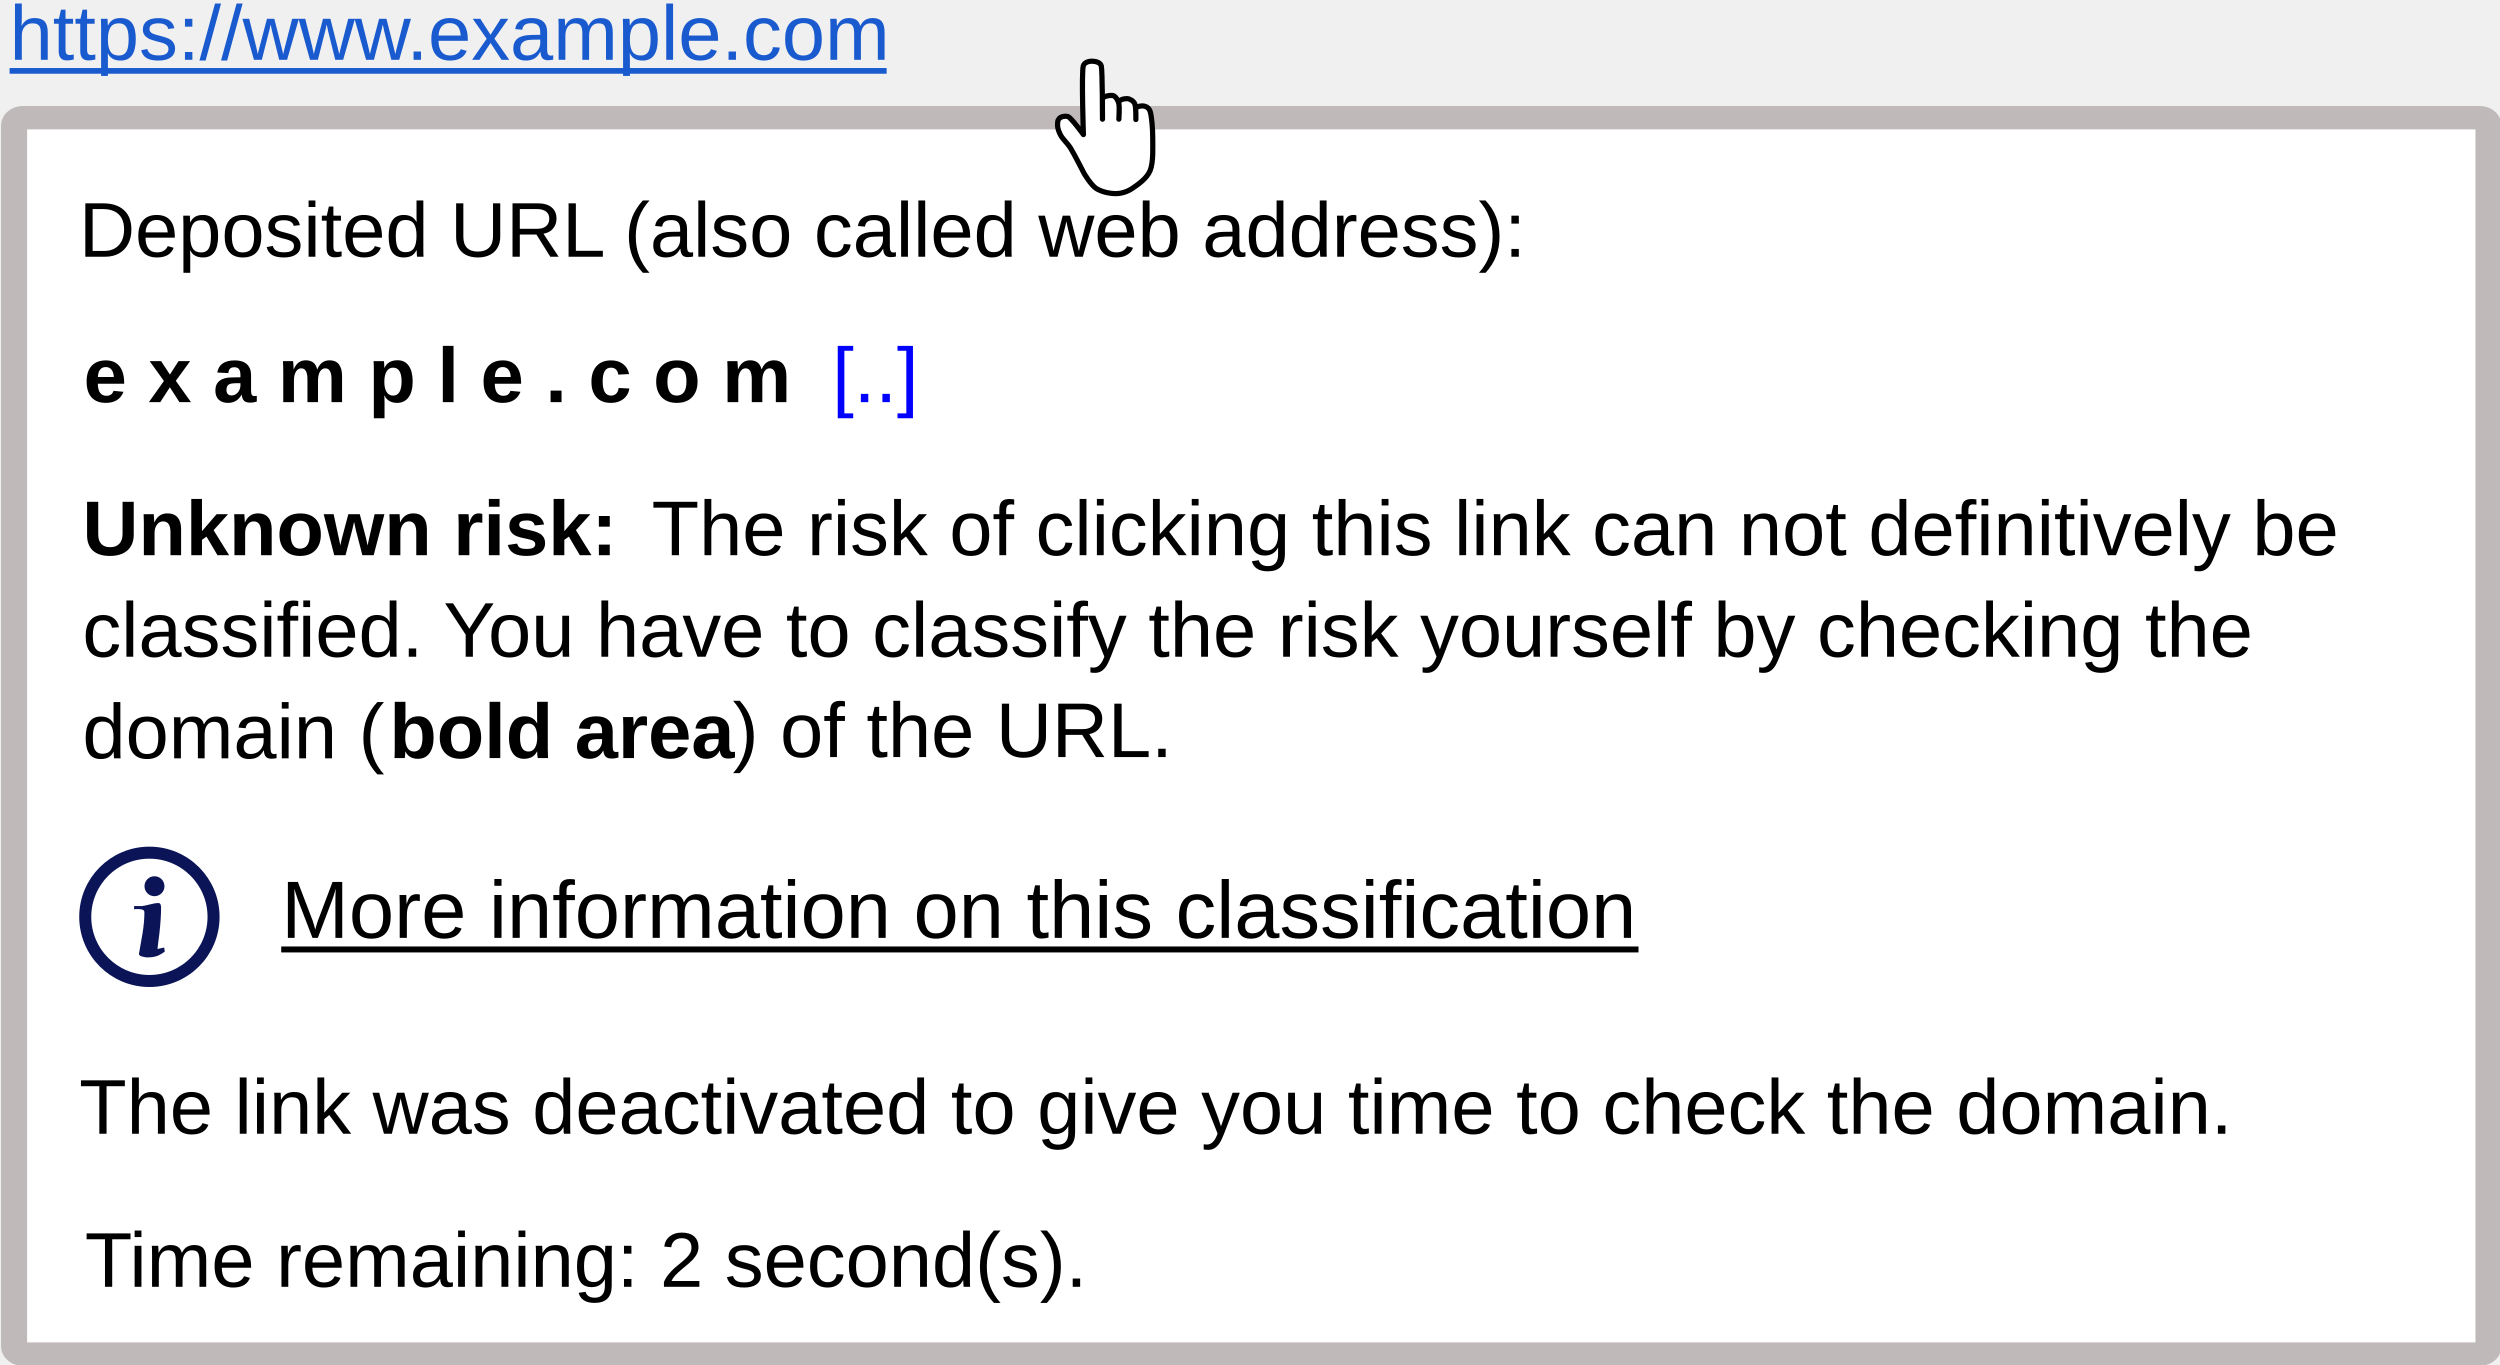
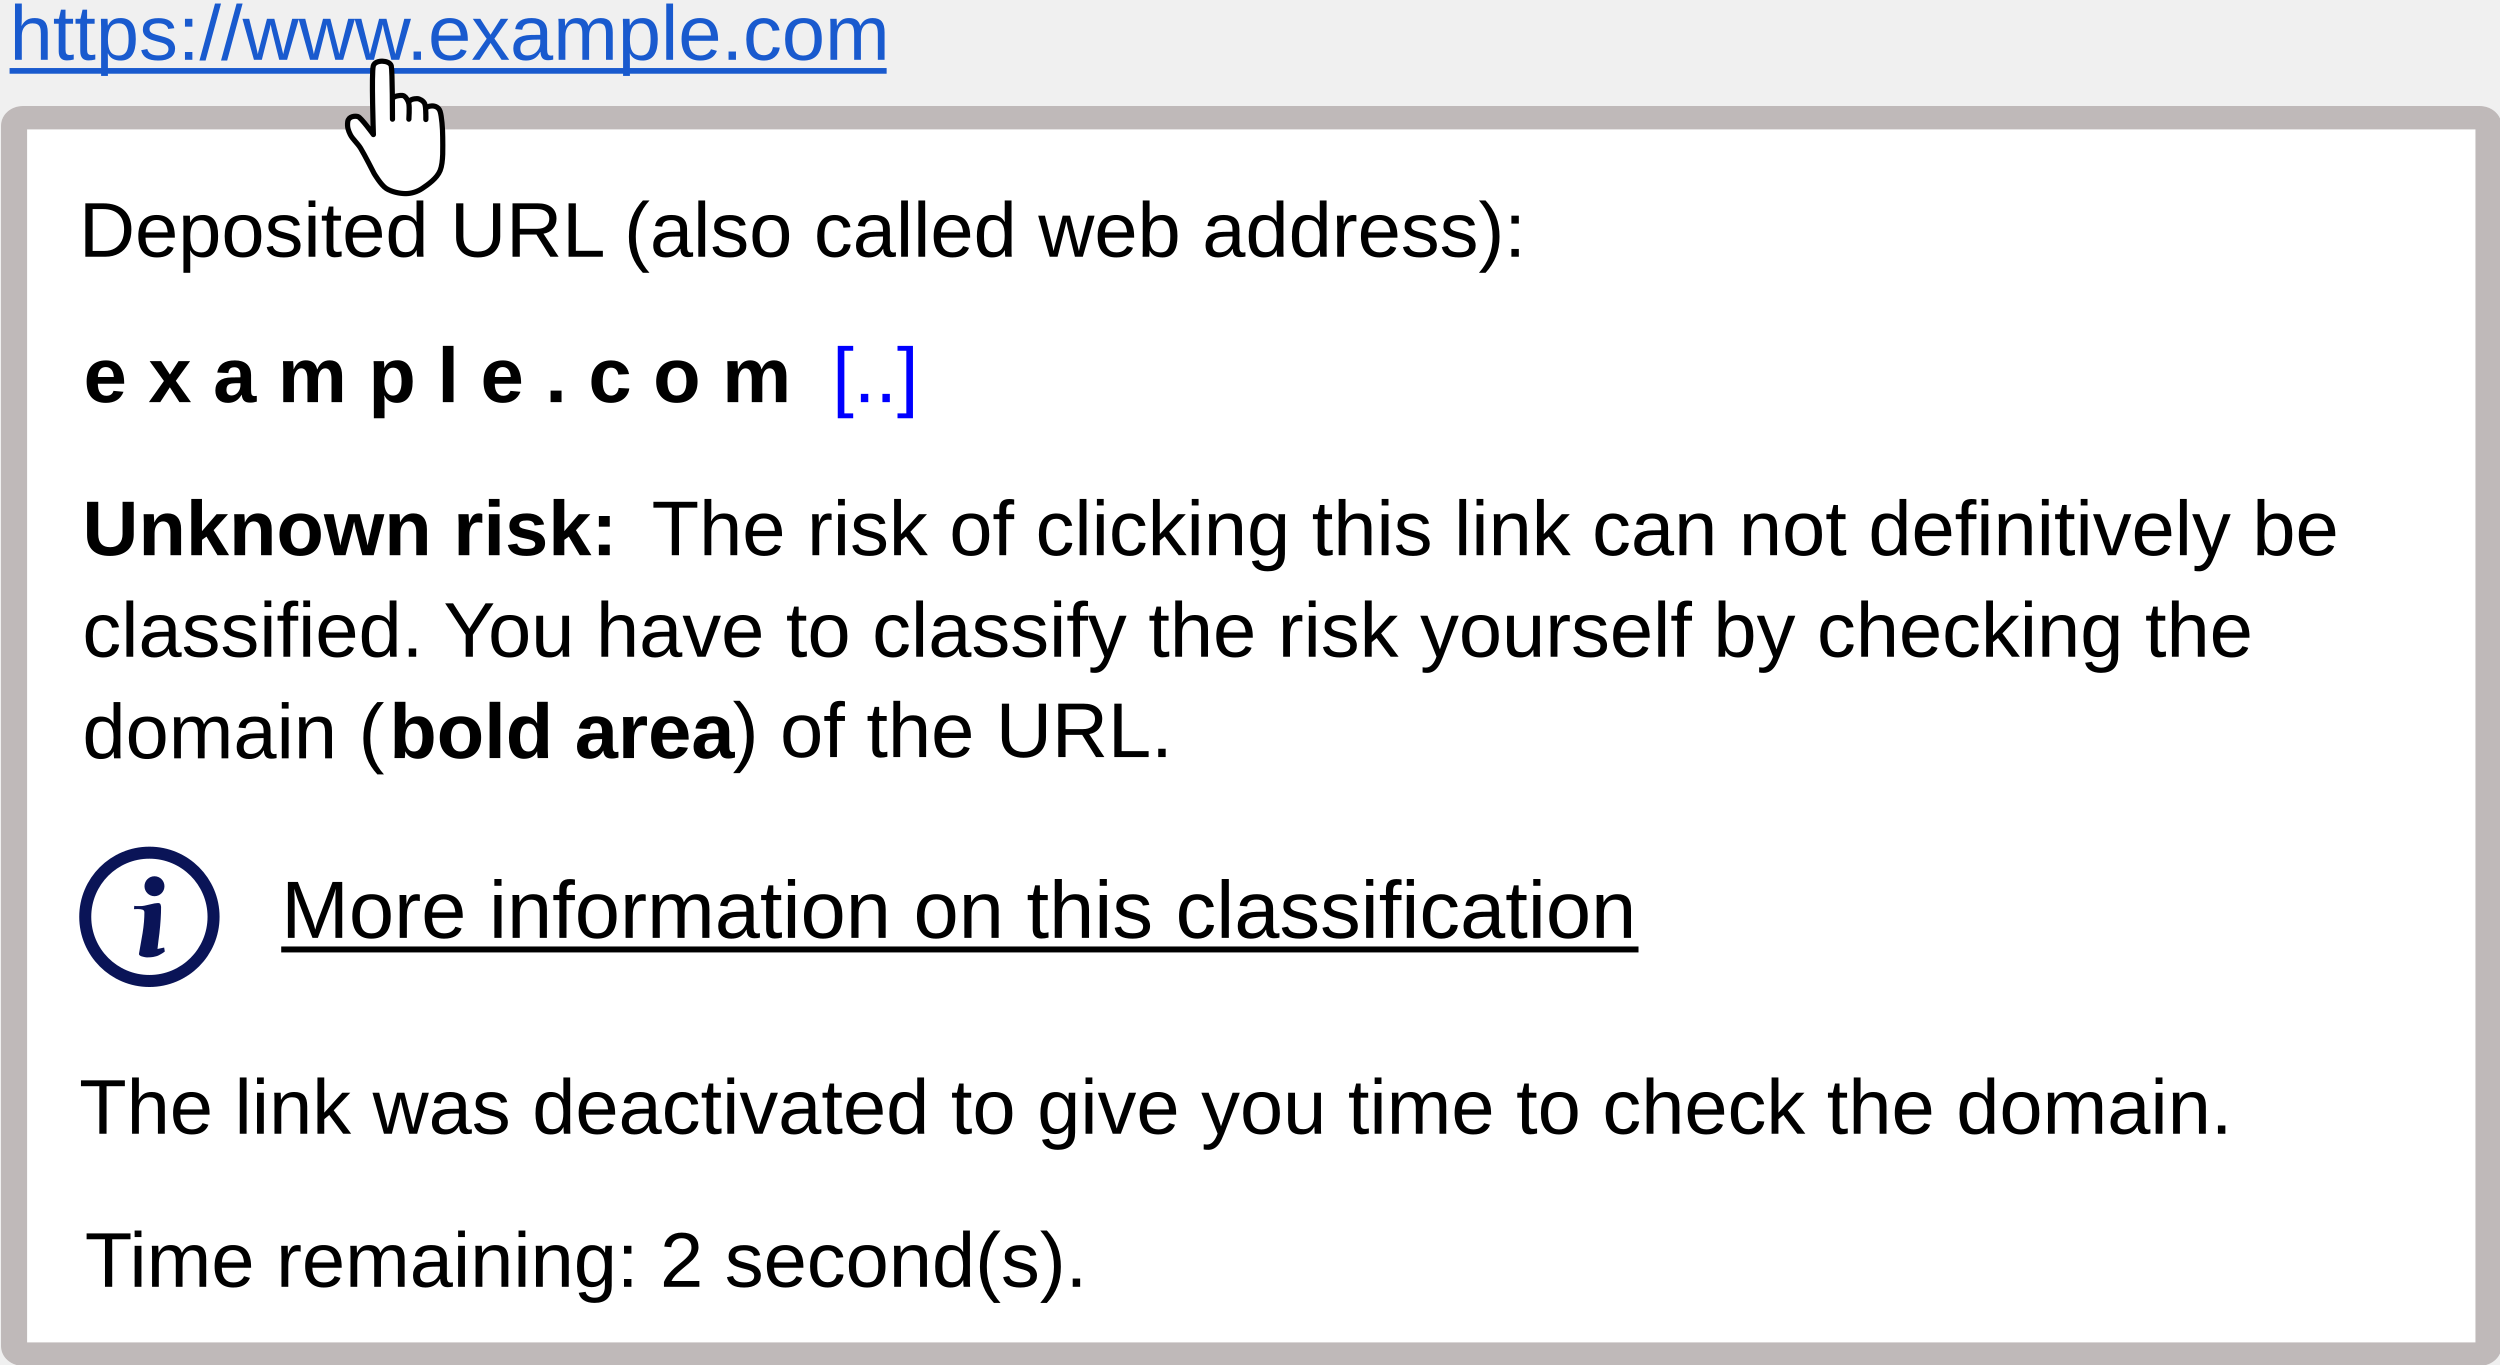
<svg xmlns="http://www.w3.org/2000/svg" width="584.5" height="319" viewBox="0 0 584.5 319" version="1.1" xml:space="preserve" style="clip-rule:evenodd;fill-rule:evenodd;stroke-linecap:round;stroke-linejoin:round;stroke-miterlimit:1.5" id="svg21">
  <defs id="defs21" />
  <g transform="translate(-21,-1028)" id="g21">
    <g id="simple-grey_case_no-phish_de" transform="translate(0,74.5107)">
      <g id="border_template" transform="matrix(4.954428,0,0,3.272753,-152.1664,880.0924)">
        <path d="M 153,31.394 C 153,30.625 152.54,30 151.974,30 H 36.026 C 35.46,30 35,30.625 35,31.394 v 87.212 c 0,0.769 0.46,1.394 1.026,1.394 h 115.948 c 0.566,0 1.026,-0.625 1.026,-1.394 z" style="fill:#ffffff" id="path1" />
        <path d="M 153,31.394 C 153,30.625 152.54,30 151.974,30 H 36.026 C 35.46,30 35,30.625 35,31.394 v 87.212 c 0,0.769 0.46,1.394 1.026,1.394 h 115.948 c 0.566,0 1.026,-0.625 1.026,-1.394 z M 36.231,31.673 v 86.654 H 151.769 V 31.673 Z" style="fill:#bfb9b9" id="path2" />
      </g>
      <g id="text_in_border" transform="translate(-16.2752,651.512)">
        <g id="URL_optimized_readability" transform="translate(2,-3)">
          <text x="54.825" y="399" style="font-style:normal;font-variant:normal;font-weight:bold;font-stretch:normal;font-size:18.149px;font-family:Arial-BoldMT, Arial, sans-serif;-inkscape-font-specification:'Arial-BoldMT, Arial, sans-serif, Bold';font-variant-ligatures:normal;font-variant-caps:normal;font-variant-numeric:normal;font-variant-east-asian:normal;display:inline" id="text4">
            <tspan id="tspan24" x="54.825" y="399">e x a m p l e . c o m</tspan>
          </text>
          <text x="229.842" y="399" style="font-style:normal;font-variant:normal;font-weight:normal;font-stretch:normal;font-size:18.149px;font-family:ArialMT, Arial, sans-serif;-inkscape-font-specification:'ArialMT, Arial, sans-serif, Normal';font-variant-ligatures:normal;font-variant-caps:normal;font-variant-numeric:normal;font-variant-east-asian:normal;fill:#0000ff" id="text5">
            <tspan id="tspan22" x="229.842" y="399">[..]</tspan>
          </text>
        </g>
        <g id="first_line" transform="translate(-2.25699)">
          <text x="58" y="362" style="font-style:normal;font-variant:normal;font-weight:normal;font-stretch:normal;font-size:18.149px;font-family:ArialMT, Arial, sans-serif;-inkscape-font-specification:'ArialMT, Arial, sans-serif, Normal';font-variant-ligatures:normal;font-variant-caps:normal;font-variant-numeric:normal;font-variant-east-asian:normal" id="text6">
            <tspan id="tspan1" x="58" y="362">Deposited URL (also called web address):</tspan>
          </text>
        </g>
        <g transform="translate(-5.45944,-3)" id="g13">
          <text x="62" y="434.787" style="font-style:normal;font-variant:normal;font-weight:bold;font-stretch:normal;font-size:18.149px;font-family:Arial-BoldMT, Arial, sans-serif;-inkscape-font-specification:'Arial-BoldMT, Arial, sans-serif, Bold';font-variant-ligatures:normal;font-variant-caps:normal;font-variant-numeric:normal;font-variant-east-asian:normal" id="text7">
            <tspan id="tspan5" x="62" y="434.787">Unknown risk:</tspan>
          </text>
          <text x="195.093" y="434.787" style="font-style:normal;font-variant:normal;font-weight:normal;font-stretch:normal;font-size:18.149px;font-family:ArialMT, Arial, sans-serif;-inkscape-font-specification:'ArialMT, Arial, sans-serif, Normal';font-variant-ligatures:normal;font-variant-caps:normal;font-variant-numeric:normal;font-variant-east-asian:normal" id="text8">
            <tspan id="tspan6" x="195.093" y="434.787">The risk of clicking this link can not definitively be</tspan>
          </text>
          <text x="62" y="458.53" style="font-style:normal;font-variant:normal;font-weight:normal;font-stretch:normal;font-size:18.149px;font-family:ArialMT, Arial, sans-serif;-inkscape-font-specification:'ArialMT, Arial, sans-serif, Normal';font-variant-ligatures:normal;font-variant-caps:normal;font-variant-numeric:normal;font-variant-east-asian:normal" id="text9">
            <tspan id="tspan7" x="62" y="458.53">classified. You have to classify the risk yourself by checking the</tspan>
          </text>
          <text x="62" y="482.272" style="font-style:normal;font-variant:normal;font-weight:normal;font-stretch:normal;font-size:18.149px;font-family:ArialMT, Arial, sans-serif;-inkscape-font-specification:'ArialMT, Arial, sans-serif, Normal';font-variant-ligatures:normal;font-variant-caps:normal;font-variant-numeric:normal;font-variant-east-asian:normal" id="text10">
            <tspan id="tspan8" x="62" y="482.272">domain (</tspan>
          </text>
          <text x="214.029" y="481.976" style="font-style:normal;font-variant:normal;font-weight:normal;font-stretch:normal;font-size:18.149px;font-family:ArialMT, Arial, sans-serif;-inkscape-font-specification:'ArialMT, Arial, sans-serif, Normal';font-variant-ligatures:normal;font-variant-caps:normal;font-variant-numeric:normal;font-variant-east-asian:normal" id="text13">
            <tspan id="tspan11" x="214.029" y="481.976">) of the URL.</tspan>
          </text>
          <text x="133.761" y="482.216" style="font-style:normal;font-variant:normal;font-weight:bold;font-stretch:normal;font-size:18.149px;font-family:Arial-BoldMT, Arial, sans-serif;-inkscape-font-specification:'Arial-BoldMT, Arial, sans-serif, Bold';font-variant-ligatures:normal;font-variant-caps:normal;font-variant-numeric:normal;font-variant-east-asian:normal;clip-rule:evenodd;fill-rule:evenodd;stroke-linecap:round;stroke-linejoin:round;stroke-miterlimit:1.5" id="text12-5">
            <tspan id="tspan10" x="133.761" y="482.216">bold area</tspan>
          </text>
        </g>
        <g transform="translate(14.875,-285.954)" id="g14">
          <text x="40.921" y="853" style="font-style:normal;font-variant:normal;font-weight:normal;font-stretch:normal;font-size:18.149px;font-family:ArialMT, Arial, sans-serif;-inkscape-font-specification:'ArialMT, Arial, sans-serif, Normal';font-variant-ligatures:normal;font-variant-caps:normal;font-variant-numeric:normal;font-variant-east-asian:normal" id="text14">
            <tspan id="tspan13" x="40.921" y="853">The link was deactivated to give you time to check the domain.</tspan>
          </text>
        </g>
        <g transform="translate(16.1954,-281.707)" id="g15">
          <text x="40.921" y="884.54" style="font-style:normal;font-variant:normal;font-weight:normal;font-stretch:normal;font-size:18.149px;font-family:ArialMT, Arial, sans-serif;-inkscape-font-specification:'ArialMT, Arial, sans-serif, Normal';font-variant-ligatures:normal;font-variant-caps:normal;font-variant-numeric:normal;font-variant-east-asian:normal" id="text15">
            <tspan id="tspan14" x="40.921" y="884.54">Time remaining: 2 second(s).</tspan>
          </text>
        </g>
        <g id="more_information_classification" transform="translate(0.98364,-71.2288)">
          <g transform="translate(-592.961,-556.608)" id="g16">
            <text x="695" y="1149.09" style="font-style:normal;font-variant:normal;font-weight:normal;font-stretch:normal;font-size:19px;font-family:ArialMT, Arial, sans-serif;-inkscape-font-specification:'ArialMT, Arial, sans-serif, Normal';font-variant-ligatures:normal;font-variant-caps:normal;font-variant-numeric:normal;font-variant-east-asian:normal" id="text16">
              <tspan id="tspan12" x="695" y="1149.09">More information on this classification</tspan>
            </text>
            <rect x="695" y="1151.1" width="317.335" height="1.392" id="rect16" style="stroke-width:0.99" />
          </g>
          <g id="info_icon" transform="translate(-591.961,-552.438)">
            <g id="information_icon_text" transform="translate(0,0.499922)">
              <g transform="matrix(30,0,0,30,658.802,1148.72)" id="g17">
                <path d="M 0.199,0 C 0.181,0.004 0.177,0.008 0.127,0.009 0.118,0.009 0.108,0.006 0.102,0.005 0.076,0 0.064,-0.008 0.065,-0.018 v -0.003 c 0.016,-0.092 0.025,-0.145 0.028,-0.16 0.01,-0.062 0.014,-0.116 0.014,-0.161 0,-0.01 -0.004,-0.017 -0.014,-0.021 -0.01,-0.003 -0.022,-0.005 -0.037,-0.005 -0.015,0 -0.025,0.001 -0.03,0.001 l 0.002,-0.026 c 0.009,0.002 0.017,0.002 0.025,0.002 h 0.024 c 0.016,0 0.039,-0.004 0.069,-0.012 0.031,-0.008 0.053,-0.012 0.067,-0.012 0.011,0 0.018,0.004 0.02,0.012 0.003,0.007 0.004,0.015 0.004,0.021 0,0.056 -0.004,0.123 -0.013,0.203 -0.006,0.041 -0.01,0.082 -0.015,0.122 l 0.052,-0.011 0.005,0.031 c -0.01,0.008 -0.02,0.015 -0.03,0.02 C 0.226,-0.011 0.212,-0.003 0.199,0 Z" style="fill:#0a1457;fill-rule:nonzero" id="path16" />
              </g>
              <g transform="matrix(1.75018,0,0,1.75018,-498.398,-849.473)" id="g18">
                <circle cx="664.369" cy="1132.35" r="1.333" style="fill:#0a1457" id="circle17" />
              </g>
            </g>
            <g transform="matrix(0.9375,0,0,0.9375,41.6198,72.1875)" id="g19">
              <circle cx="663" cy="1139" r="16" style="fill:none;stroke:#0a1457;stroke-width:3px" id="circle18" />
            </g>
          </g>
        </g>
      </g>
      <g transform="translate(-3,-2)" id="g20">
        <text x="26.239" y="969.476" style="font-style:normal;font-variant:normal;font-weight:normal;font-stretch:normal;font-size:18.149px;font-family:ArialMT, Arial, sans-serif;-inkscape-font-specification:'ArialMT, Arial, sans-serif, Normal';font-variant-ligatures:normal;font-variant-caps:normal;font-variant-numeric:normal;font-variant-east-asian:normal;display:inline;fill:#195ace" id="text19">
          <tspan id="tspan21" x="26.239" y="969.476">https://www.example.com</tspan>
        </text>
        <rect x="26.239" y="971.398" width="205.058" height="1.329" style="fill:#195ace;stroke-width:0.765" id="rect19" />
      </g>
      <g id="mouse_cursor" transform="matrix(0.600152,0,0,0.600152,57.0454,821.711)">
-         <path d="m 353,272 c 0.833,1.715 2.845,3.407 4,5.292 1.544,2.523 5.266,9.841 5.266,9.841 0,0 2.684,4.556 4.734,5.867 2.05,1.311 5.233,2 7.566,2 2.246,0 4.568,-0.75 6.434,-2 2.239,-1.5 5.774,-3.936 7,-7 1.333,-3.333 1,-9.167 1,-13 0,-3.35 -0.412,-8.122 -1,-10 -1.038,-3.315 -5.713,-2.134 -5.643,-0.935 0.15,2.567 0.077,4.068 0.077,4.068 0,0 0.138,-4.778 -0.434,-6.133 -0.467,-1.107 -1.969,-2 -3,-2 -1.031,0 -3.468,0.29 -3.184,2 0.284,1.71 0,6 0,6 0,0 0.303,-4.5 0,-6 -0.231,-1.146 -1.013,-2.5 -1.816,-3 -0.803,-0.5 -2.231,-0.138 -3,0 -0.595,0.107 -1.612,0.829 -1.612,0.829 l 0.046,8.171 c 0,0 -0.008,-18.903 -0.474,-20.769 -0.566,-2.264 -6.228,-2.582 -7,0 C 361.187,247.812 362,272 362,272 c 0,0 -4.812,-6.643 -6,-7 -1.188,-0.357 -3.723,-0.123 -4,2 -0.277,2.123 0.257,3.471 1,5 z" style="fill:#ffffff;stroke:#000000;stroke-width:2.03px" id="path20" />
+         <path d="m 76.403,272 c 0.833,1.715 2.845,3.407 4,5.292 1.544,2.523 5.266,9.841 5.266,9.841 0,0 2.684,4.556 4.734,5.867 2.05,1.311 5.233,2 7.566,2 2.246,0 4.568,-0.75 6.434,-2 2.239,-1.5 5.774,-3.936 7,-7 1.333,-3.333 1,-9.167 1,-13 0,-3.35 -0.412,-8.122 -1,-10 -1.038,-3.315 -5.713,-2.134 -5.643,-0.935 0.15,2.567 0.077,4.068 0.077,4.068 0,0 0.138,-4.778 -0.434,-6.133 -0.467,-1.107 -1.969,-2 -3,-2 -1.031,0 -3.468,0.29 -3.184,2 0.284,1.71 0,6 0,6 0,0 0.303,-4.5 0,-6 -0.231,-1.146 -1.013,-2.5 -1.816,-3 -0.803,-0.5 -2.231,-0.138 -3,0 -0.595,0.107 -1.612,0.829 -1.612,0.829 l 0.046,8.171 c 0,0 -0.008,-18.903 -0.474,-20.769 -0.566,-2.264 -6.228,-2.582 -7,0 -0.773,2.581 0.04,26.769 0.04,26.769 0,0 -4.812,-6.643 -6,-7 -1.188,-0.357 -3.723,-0.123 -4,2 -0.277,2.123 0.257,3.471 1,5 z" style="fill:#ffffff;stroke:#000000;stroke-width:2.03px" id="path20" />
      </g>
    </g>
  </g>
</svg>
